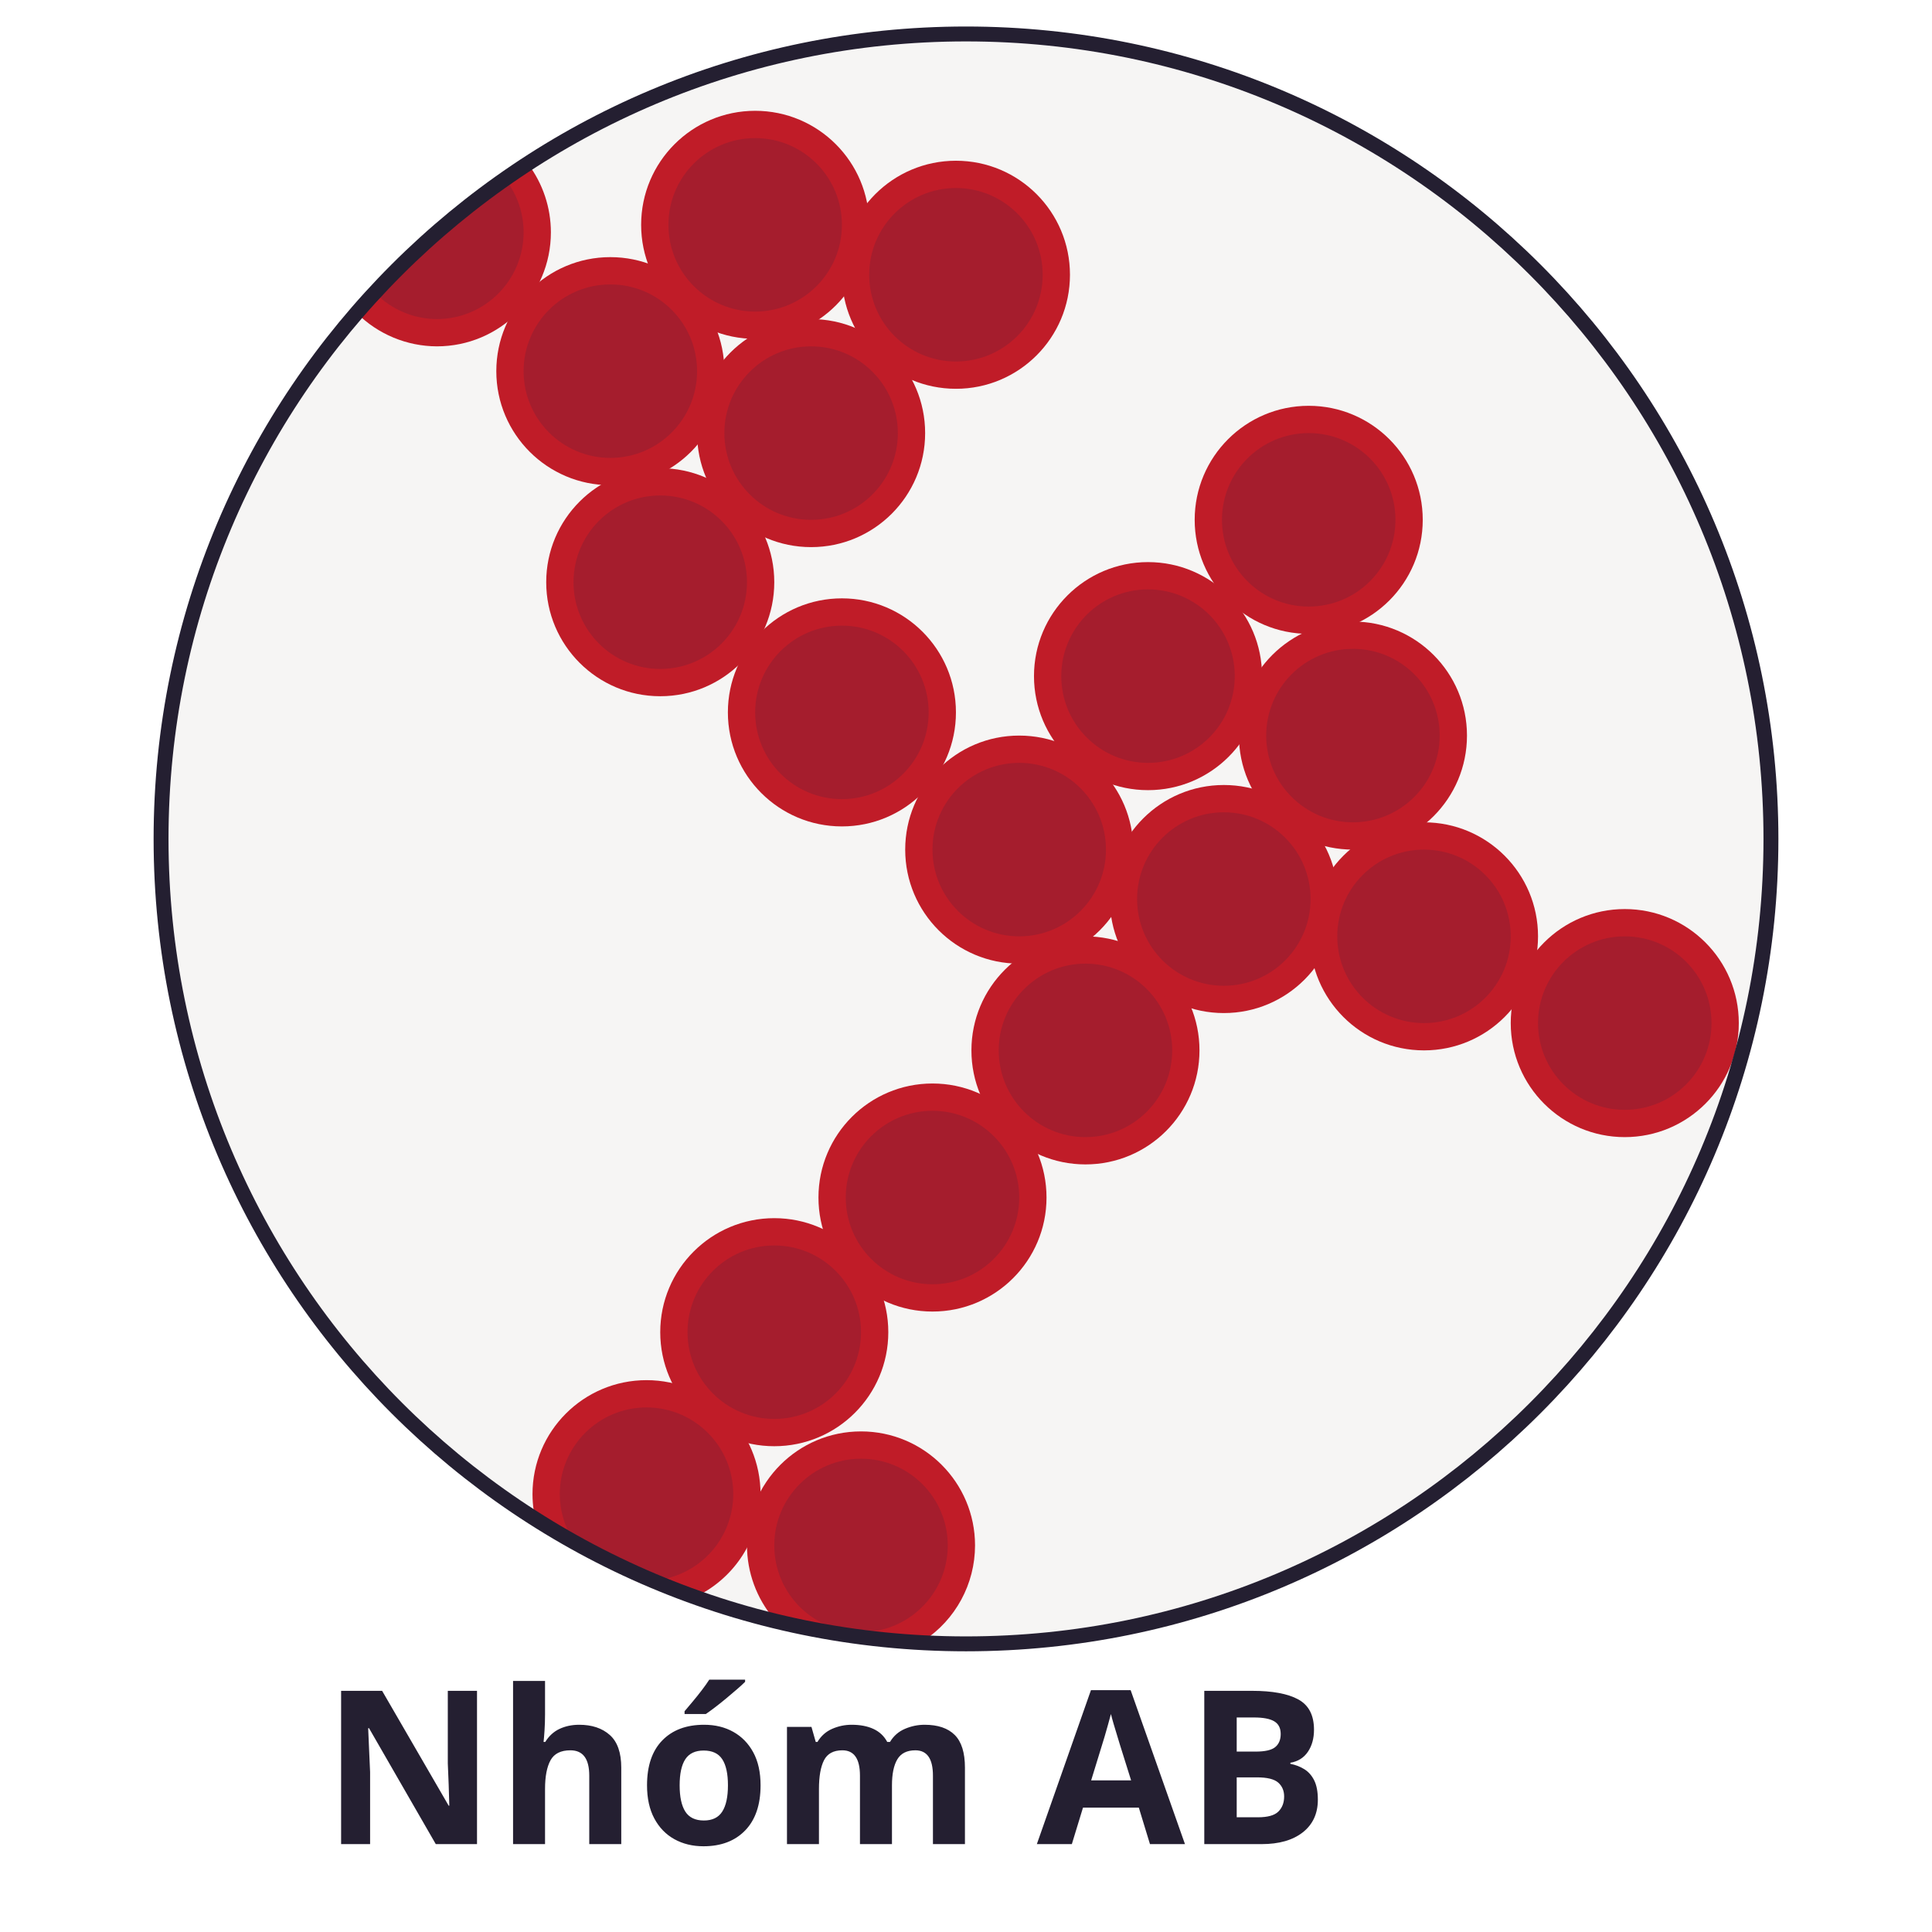
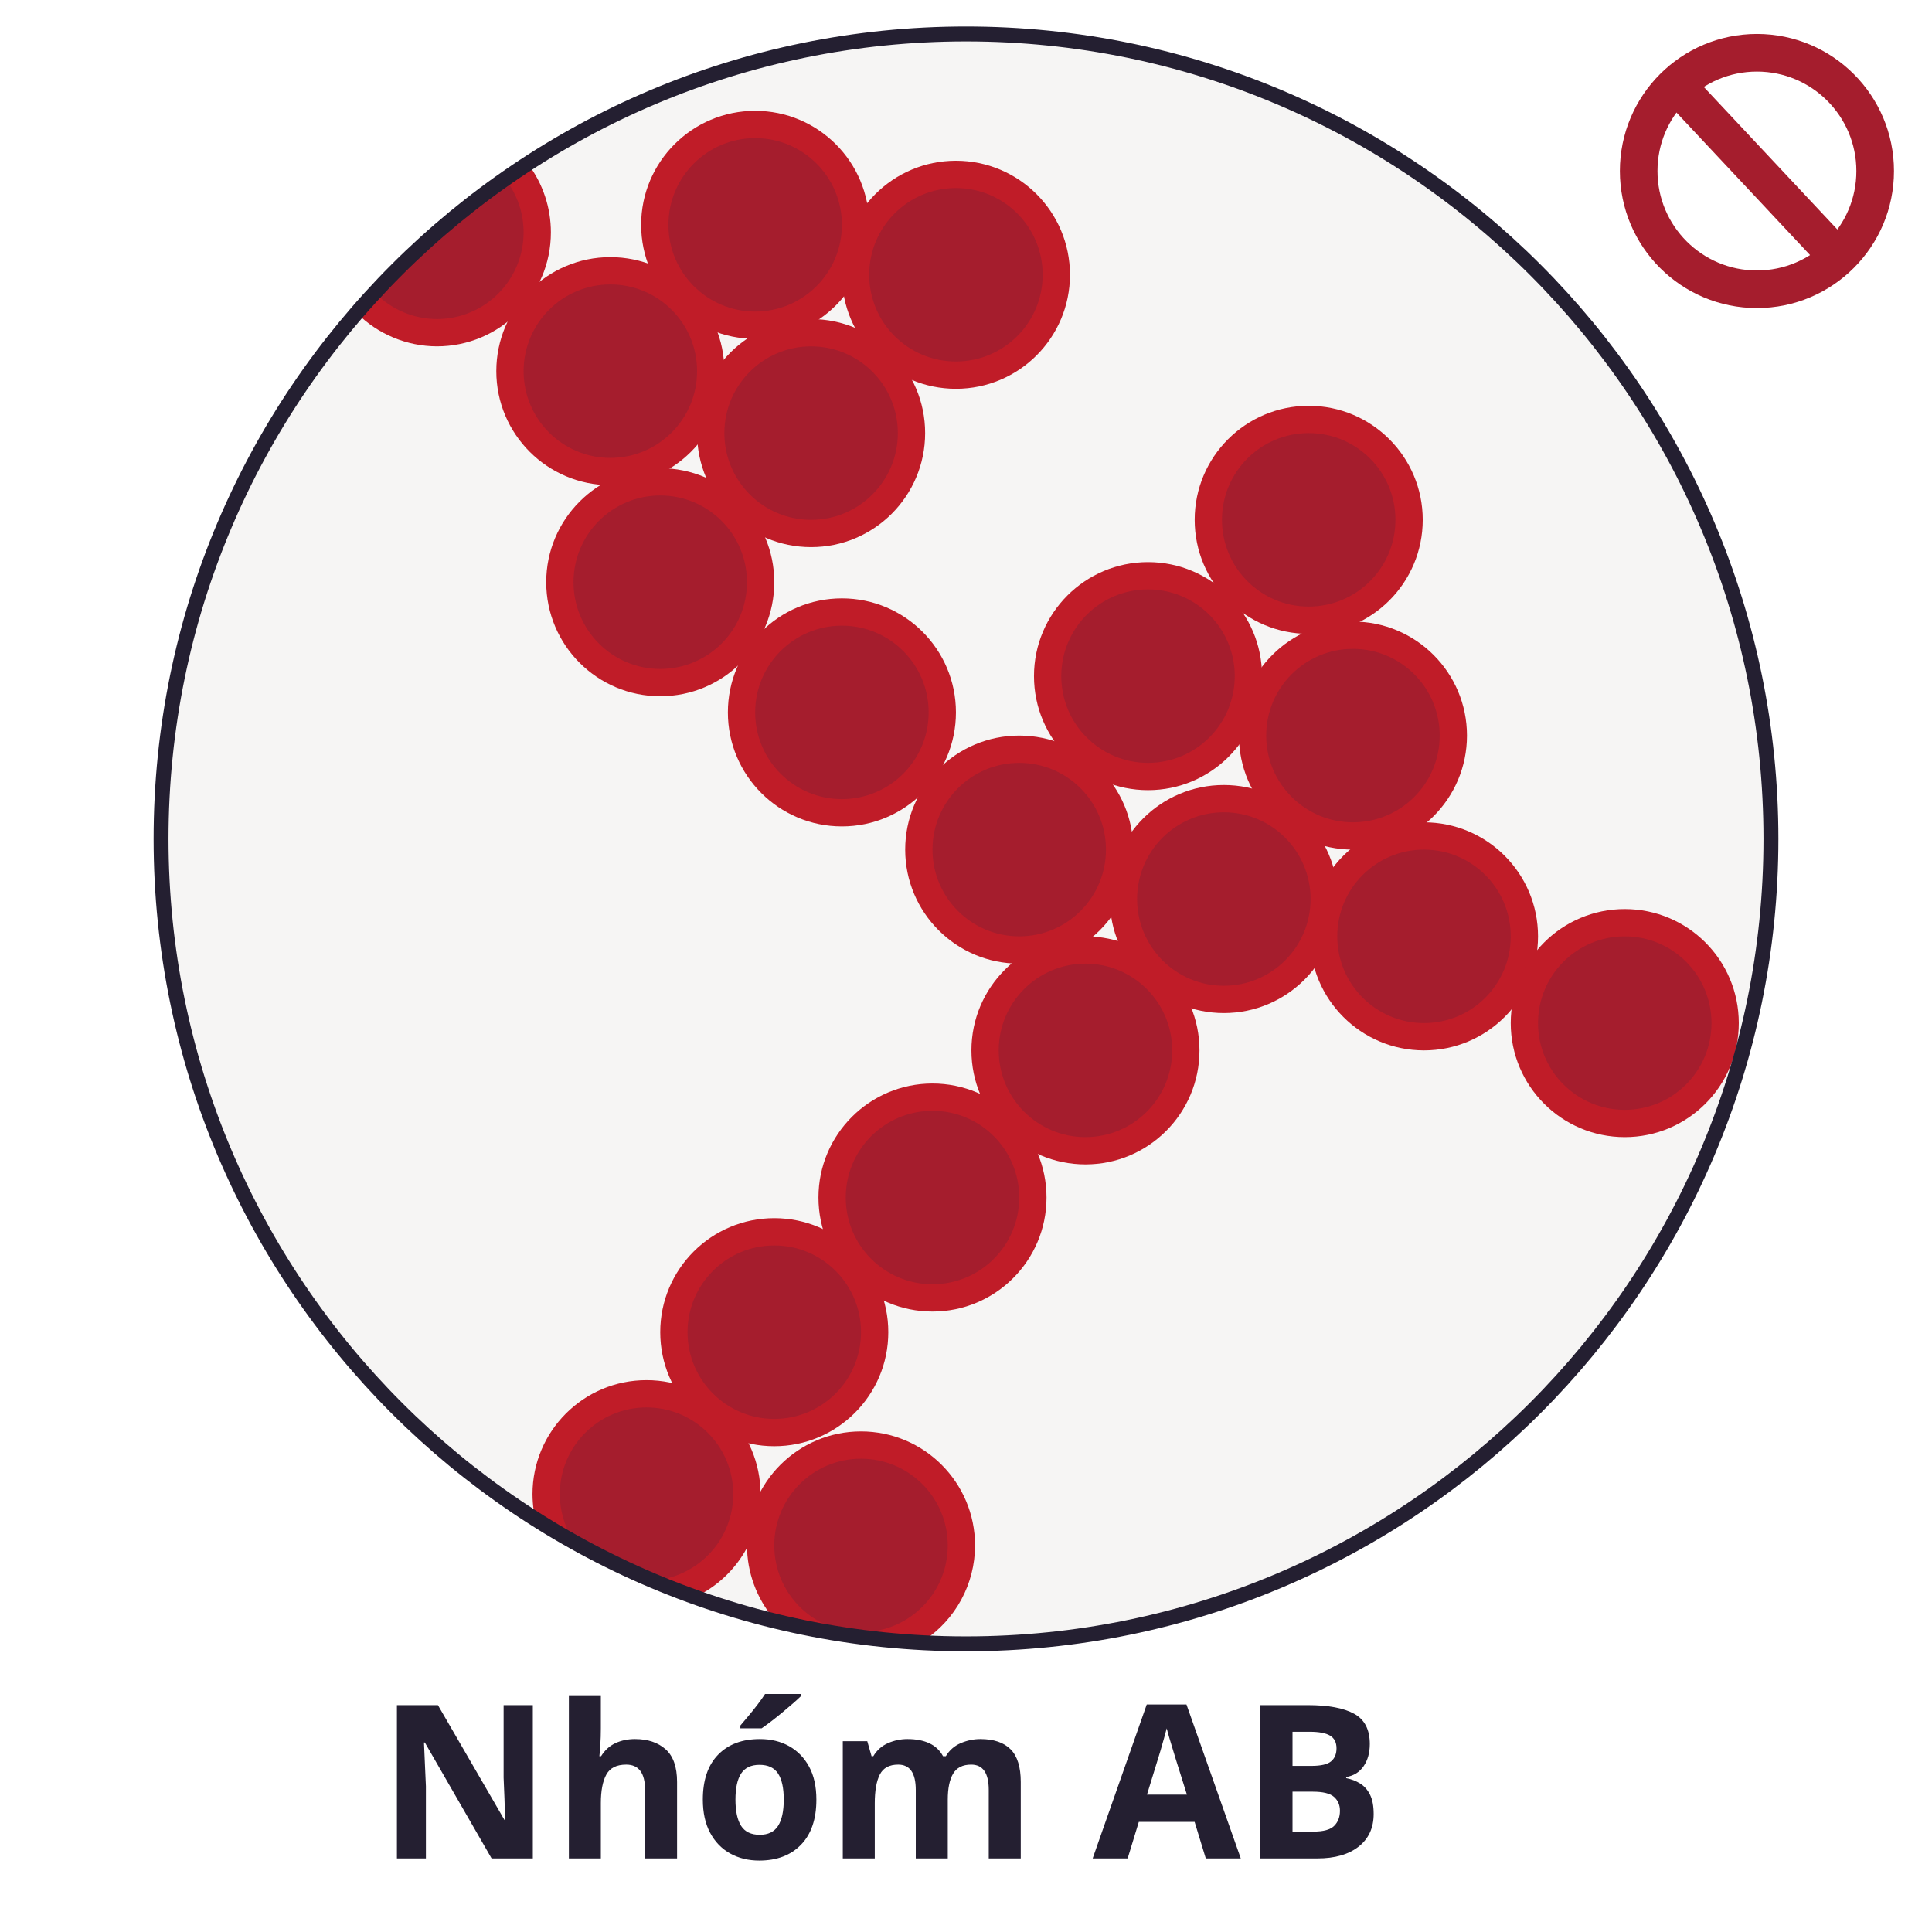
- <svg xmlns="http://www.w3.org/2000/svg" width="1080" height="1080" viewBox="0 0 1080 1080" version="1.1" id="svg1">
-   <defs id="defs1" />
-   <g id="layer6">
-     <text xml:space="preserve" style="font-weight:bold;font-size:120px;font-family:Cantarell;-inkscape-font-specification:'Cantarell Bold';text-align:center;text-anchor:middle;fill:#241f31;stroke-width:20;stroke-linejoin:round" x="539.467" y="1030.869" id="text1">
-       <tspan id="tspan1" x="539.467" y="1030.869">Nhóm AB</tspan>
-     </text>
+ <svg xmlns="http://www.w3.org/2000/svg" width="1080" height="1080">
+   <text xml:space="preserve" style="-inkscape-font-specification:'Cantarell Bold';text-align:center" x="539.467" y="1038.869" font-weight="700" font-size="120" font-family="Cantarell" text-anchor="middle" fill="#241f31" stroke-width="20" stroke-linejoin="round">
+     <tspan x="539.467" y="1038.869" style="-inkscape-font-specification:'Noto Sans Bold'" font-family="Noto Sans">Nhóm AB</tspan>
+   </text>
+   <circle cx="982.136" cy="95.598" r="66.101" fill="none" stroke="#a51d2d" stroke-width="21.022" stroke-linejoin="round" />
+   <rect width="144.716" height="21.093" x="754.164" y="-667.27" ry="0" transform="matrix(.68388 .7296 -.63481 .77267 0 0)" fill="#a51d2d" />
+   <circle cx="540" cy="540" r="504.447" fill="#f6f5f4" transform="matrix(.892 0 0 .892 58.32 -12.728)" />
+   <g transform="matrix(.892 0 0 .892 219.97 365.818)">
+     <circle cx="135.891" cy="-177.506" r="71.46" fill="#c01c28" />
+     <circle cx="135.891" cy="-177.506" r="54.359" fill="#a51d2d" />
  </g>
-   <g id="layer5" transform="matrix(0.8920015,0,0,0.8920015,58.31917,-12.72763)" style="display:inline">
-     <g id="g2" style="display:inline">
-       <circle style="display:inline;fill:#f6f5f4;fill-opacity:1;stroke:none;stroke-width:9.342;stroke-dasharray:none;stroke-opacity:1" id="circle1" cx="540" cy="540" r="504.447" />
-     </g>
-     <g id="layer2" style="display:inline">
-       <g id="g2-6" transform="translate(181.2227,424.3776)" style="display:inline">
-         <circle style="fill:#c01c28;fill-opacity:1;stroke:none;stroke-width:5" id="path2-1" cx="135.891" cy="-177.506" r="71.46" />
-         <circle style="fill:#a51d2d;fill-opacity:1;stroke:none;stroke-width:4.412" id="path1-1" cx="135.891" cy="-177.506" r="54.359" />
-       </g>
-       <g id="g2-44" transform="translate(271.9835,332.6749)">
-         <circle style="fill:#c01c28;fill-opacity:1;stroke:none;stroke-width:5" id="path2-4" cx="135.891" cy="-177.506" r="71.46" />
-         <circle style="fill:#a51d2d;fill-opacity:1;stroke:none;stroke-width:4.412" id="path1-7" cx="135.891" cy="-177.506" r="54.359" />
-       </g>
-       <g id="g2-9" transform="translate(307.0416,463.188)">
-         <circle style="fill:#c01c28;fill-opacity:1;stroke:none;stroke-width:5" id="path2-7" cx="135.891" cy="-177.506" r="71.46" />
-         <circle style="fill:#a51d2d;fill-opacity:1;stroke:none;stroke-width:4.412" id="path1-5" cx="135.891" cy="-177.506" r="54.359" />
-       </g>
-       <g id="g2-0" transform="translate(212.496,556.6332)">
-         <circle style="fill:#c01c28;fill-opacity:1;stroke:none;stroke-width:5" id="path2-3" cx="135.891" cy="-177.506" r="71.46" />
-         <circle style="fill:#a51d2d;fill-opacity:1;stroke:none;stroke-width:4.412" id="path1-09" cx="135.891" cy="-177.506" r="54.359" />
-       </g>
-       <g id="g2-05" transform="translate(397.8025,363.9655)">
-         <circle style="fill:#c01c28;fill-opacity:1;stroke:none;stroke-width:5" id="path2-94" cx="135.891" cy="-177.506" r="71.46" />
-         <circle style="fill:#a51d2d;fill-opacity:1;stroke:none;stroke-width:4.412" id="path1-6" cx="135.891" cy="-177.506" r="54.359" />
-       </g>
-       <g id="g2-89" transform="translate(518.1761,615.4953)">
-         <circle style="fill:#c01c28;fill-opacity:1;stroke:none;stroke-width:5" id="path2-36" cx="135.891" cy="-177.506" r="71.46" />
-         <circle style="fill:#a51d2d;fill-opacity:1;stroke:none;stroke-width:4.412" id="path1-8" cx="135.891" cy="-177.506" r="54.359" />
-       </g>
-       <g id="g2-69" transform="translate(437.467,724.2142)">
-         <circle style="fill:#c01c28;fill-opacity:1;stroke:none;stroke-width:5" id="path2-87" cx="135.891" cy="-177.506" r="71.46" />
-         <circle style="fill:#a51d2d;fill-opacity:1;stroke:none;stroke-width:4.412" id="path1-28" cx="135.891" cy="-177.506" r="54.359" />
-       </g>
-       <g id="g2-60" transform="translate(478.9694,850.0333)">
-         <circle style="fill:#c01c28;fill-opacity:1;stroke:none;stroke-width:5" id="path2-27" cx="135.891" cy="-177.506" r="71.46" />
-         <circle style="fill:#a51d2d;fill-opacity:1;stroke:none;stroke-width:4.412" id="path1-61" cx="135.891" cy="-177.506" r="54.359" />
-       </g>
-       <g id="g2-75" transform="translate(283.9556,1026.641)">
-         <circle style="fill:#c01c28;fill-opacity:1;stroke:none;stroke-width:5" id="path2-870" cx="135.891" cy="-177.506" r="71.46" />
-         <circle style="fill:#a51d2d;fill-opacity:1;stroke:none;stroke-width:4.412" id="path1-48" cx="135.891" cy="-177.506" r="54.359" />
-       </g>
-       <g id="g2-52" transform="translate(618.8818,517.5474)">
-         <circle style="fill:#c01c28;fill-opacity:1;stroke:none;stroke-width:5" id="path2-90" cx="135.891" cy="-177.506" r="71.46" />
-         <circle style="fill:#a51d2d;fill-opacity:1;stroke:none;stroke-width:4.412" id="path1-283" cx="135.891" cy="-177.506" r="54.359" />
-       </g>
-       <g id="g2-09" transform="translate(646.6049,652.7545)">
-         <circle style="fill:#c01c28;fill-opacity:1;stroke:none;stroke-width:5" id="path2-19" cx="135.891" cy="-177.506" r="71.46" />
-         <circle style="fill:#a51d2d;fill-opacity:1;stroke:none;stroke-width:4.412" id="path1-62" cx="135.891" cy="-177.506" r="54.359" />
-       </g>
-       <g id="g2-35" transform="translate(565.6913,755.1877)">
-         <circle style="fill:#c01c28;fill-opacity:1;stroke:none;stroke-width:5" id="path2-17" cx="135.891" cy="-177.506" r="71.46" />
-         <circle style="fill:#a51d2d;fill-opacity:1;stroke:none;stroke-width:4.412" id="path1-43" cx="135.891" cy="-177.506" r="54.359" />
-       </g>
-       <g id="g2-892" transform="translate(691.1317,778.5736)">
-         <circle style="fill:#c01c28;fill-opacity:1;stroke:none;stroke-width:5" id="path2-88" cx="135.891" cy="-177.506" r="71.46" />
-         <circle style="fill:#a51d2d;fill-opacity:1;stroke:none;stroke-width:4.412" id="path1-868" cx="135.891" cy="-177.506" r="54.359" />
-       </g>
-       <g id="g2-892-2" transform="translate(816.9508,832.9331)" style="display:inline">
-         <circle style="fill:#c01c28;fill-opacity:1;stroke:none;stroke-width:5" id="path2-88-8" cx="135.891" cy="-177.506" r="71.46" />
-         <circle style="fill:#a51d2d;fill-opacity:1;stroke:none;stroke-width:4.412" id="path1-868-9" cx="135.891" cy="-177.506" r="54.359" />
-       </g>
-       <g id="g2-90" transform="translate(326.3429,638.2169)">
-         <circle style="fill:#c01c28;fill-opacity:1;stroke:none;stroke-width:5" id="path2-81" cx="135.891" cy="-177.506" r="71.46" />
-         <circle style="fill:#a51d2d;fill-opacity:1;stroke:none;stroke-width:4.412" id="path1-3" cx="135.891" cy="-177.506" r="54.359" />
-       </g>
-       <g id="g2-34" transform="translate(383.1076,942.2486)">
-         <circle style="fill:#c01c28;fill-opacity:1;stroke:none;stroke-width:5" id="path2-0" cx="135.891" cy="-177.506" r="71.46" />
-         <circle style="fill:#a51d2d;fill-opacity:1;stroke:none;stroke-width:4.412" id="path1-39" cx="135.891" cy="-177.506" r="54.359" />
-       </g>
-       <g id="g13">
-         <path id="path13" style="fill:#c01c28;fill-opacity:1;stroke:none;stroke-width:5" d="m 265.52,116.947 a 504.447,504.447 0 0 0 -107.346,93.498 71.46,71.46 0 0 0 50.221,20.877 71.46,71.46 0 0 0 71.459,-71.459 71.46,71.46 0 0 0 -14.334,-42.916 z" />
-         <path id="path12" style="fill:#a51d2d;fill-opacity:1;stroke:none;stroke-width:4.412" d="m 251.832,127.193 a 504.447,504.447 0 0 0 -81.695,71.092 54.359,54.359 0 0 0 38.258,15.938 54.359,54.359 0 0 0 54.359,-54.359 54.359,54.359 0 0 0 -10.922,-32.67 z" />
-       </g>
-       <g id="g21" style="display:inline">
-         <path id="path20" style="fill:#c01c28;fill-opacity:1;stroke:none;stroke-width:5" d="m 269.166,961.33 a 504.447,504.447 0 0 0 105.156,51.678 71.46,71.46 0 0 0 36.926,-62.353 71.46,71.46 0 0 0 -71.459,-71.461 71.46,71.46 0 0 0 -71.461,71.461 71.46,71.46 0 0 0 0.838,10.676 z" />
-         <path id="path21" style="fill:#a51d2d;fill-opacity:1;stroke:none;stroke-width:4.412" d="m 293.24,978.545 a 504.447,504.447 0 0 0 52.547,26.039 54.359,54.359 0 0 0 48.361,-53.93 54.359,54.359 0 0 0 -54.359,-54.359 54.359,54.359 0 0 0 -54.359,54.359 54.359,54.359 0 0 0 7.811,27.891 z" />
-       </g>
-       <g id="g22">
-         <path id="path22" style="fill:#c01c28;fill-opacity:1;stroke:none;stroke-width:5" d="m 419.57,1028.732 a 504.447,504.447 0 0 0 93.742,13.807 71.46,71.46 0 0 0 32.354,-59.762 71.46,71.46 0 0 0 -71.461,-71.461 71.46,71.46 0 0 0 -71.459,71.461 71.46,71.46 0 0 0 16.824,45.955 z" />
-         <circle style="fill:#a51d2d;fill-opacity:1;stroke:none;stroke-width:4.412" id="path1-14" cx="474.206" cy="982.777" r="54.359" />
-       </g>
-     </g>
-     <g id="layer1" style="display:inline">
-       <circle style="display:inline;fill:none;fill-opacity:1;stroke:#241f31;stroke-width:9.342;stroke-dasharray:none;stroke-opacity:1" id="path3" cx="540" cy="540" r="504.447" />
-       <circle style="display:none;fill:#c01c28;fill-opacity:1;stroke:none;stroke-width:9.342;stroke-dasharray:none;stroke-opacity:1" id="path3-5" cx="540" cy="540" r="504.447" />
-     </g>
+   <g transform="matrix(.892 0 0 .892 300.929 284.019)">
+     <circle cx="135.891" cy="-177.506" r="71.46" fill="#c01c28" />
+     <circle cx="135.891" cy="-177.506" r="54.359" fill="#a51d2d" />
  </g>
+   <g transform="matrix(.892 0 0 .892 332.2 400.437)">
+     <circle cx="135.891" cy="-177.506" r="71.46" fill="#c01c28" />
+     <circle cx="135.891" cy="-177.506" r="54.359" fill="#a51d2d" />
+   </g>
+   <g transform="matrix(.892 0 0 .892 247.866 483.79)">
+     <circle cx="135.891" cy="-177.506" r="71.46" fill="#c01c28" />
+     <circle cx="135.891" cy="-177.506" r="54.359" fill="#a51d2d" />
+   </g>
+   <g transform="matrix(.892 0 0 .892 413.16 311.93)">
+     <circle cx="135.891" cy="-177.506" r="71.46" fill="#c01c28" />
+     <circle cx="135.891" cy="-177.506" r="54.359" fill="#a51d2d" />
+   </g>
+   <g transform="matrix(.892 0 0 .892 520.533 536.295)">
+     <circle cx="135.891" cy="-177.506" r="71.46" fill="#c01c28" />
+     <circle cx="135.891" cy="-177.506" r="54.359" fill="#a51d2d" />
+   </g>
+   <g transform="matrix(.892 0 0 .892 448.54 633.273)">
+     <circle cx="135.891" cy="-177.506" r="71.46" fill="#c01c28" />
+     <circle cx="135.891" cy="-177.506" r="54.359" fill="#a51d2d" />
+   </g>
+   <g transform="matrix(.892 0 0 .892 485.56 745.503)">
+     <circle cx="135.891" cy="-177.506" r="71.46" fill="#c01c28" />
+     <circle cx="135.891" cy="-177.506" r="54.359" fill="#a51d2d" />
+   </g>
+   <g transform="matrix(.892 0 0 .892 311.608 903.038)">
+     <circle cx="135.891" cy="-177.506" r="71.46" fill="#c01c28" />
+     <circle cx="135.891" cy="-177.506" r="54.359" fill="#a51d2d" />
+   </g>
+   <g transform="matrix(.892 0 0 .892 610.363 448.925)">
+     <circle cx="135.891" cy="-177.506" r="71.46" fill="#c01c28" />
+     <circle cx="135.891" cy="-177.506" r="54.359" fill="#a51d2d" />
+   </g>
+   <g transform="matrix(.892 0 0 .892 635.092 569.53)">
+     <circle cx="135.891" cy="-177.506" r="71.46" fill="#c01c28" />
+     <circle cx="135.891" cy="-177.506" r="54.359" fill="#a51d2d" />
+   </g>
+   <g transform="matrix(.892 0 0 .892 562.917 660.9)">
+     <circle cx="135.891" cy="-177.506" r="71.46" fill="#c01c28" />
+     <circle cx="135.891" cy="-177.506" r="54.359" fill="#a51d2d" />
+   </g>
+   <g transform="matrix(.892 0 0 .892 674.81 681.761)">
+     <circle cx="135.891" cy="-177.506" r="71.46" fill="#c01c28" />
+     <circle cx="135.891" cy="-177.506" r="54.359" fill="#a51d2d" />
+   </g>
+   <g transform="matrix(.892 0 0 .892 787.04 730.25)">
+     <circle cx="135.891" cy="-177.506" r="71.46" fill="#c01c28" />
+     <circle cx="135.891" cy="-177.506" r="54.359" fill="#a51d2d" />
+   </g>
+   <g transform="matrix(.892 0 0 .892 349.418 556.563)">
+     <circle cx="135.891" cy="-177.506" r="71.46" fill="#c01c28" />
+     <circle cx="135.891" cy="-177.506" r="54.359" fill="#a51d2d" />
+   </g>
+   <g transform="matrix(.892 0 0 .892 400.052 827.76)">
+     <circle cx="135.891" cy="-177.506" r="71.46" fill="#c01c28" />
+     <circle cx="135.891" cy="-177.506" r="54.359" fill="#a51d2d" />
+   </g>
+   <path d="M295.164 91.589a449.967 449.967 0 0 0-95.753 83.4 63.742 63.742 0 0 0 44.796 18.622 63.742 63.742 0 0 0 63.743-63.741 63.742 63.742 0 0 0-12.786-38.281z" fill="#c01c28" />
+   <path d="M282.954 100.728a449.967 449.967 0 0 0-72.872 63.414 48.49 48.49 0 0 0 34.126 14.217 48.49 48.49 0 0 0 48.489-48.49 48.49 48.49 0 0 0-9.743-29.14z" fill="#a51d2d" />
+   <path d="M298.416 844.778a449.967 449.967 0 0 0 93.8 46.097 63.742 63.742 0 0 0 32.937-55.62 63.742 63.742 0 0 0-63.741-63.742 63.742 63.742 0 0 0-63.743 63.742 63.742 63.742 0 0 0 .747 9.523z" fill="#c01c28" />
+   <path d="M319.89 860.134a449.967 449.967 0 0 0 46.872 23.227 48.49 48.49 0 0 0 43.138-48.106 48.49 48.49 0 0 0-48.488-48.489 48.49 48.49 0 0 0-48.49 48.49 48.49 48.49 0 0 0 6.968 24.877z" fill="#a51d2d" />
+   <g transform="matrix(.892 0 0 .892 58.32 -12.728)">
+     <path d="M419.57 1028.732a504.447 504.447 0 0 0 93.743 13.807 71.46 71.46 0 0 0 32.353-59.762 71.46 71.46 0 0 0-71.46-71.46 71.46 71.46 0 0 0-71.46 71.46 71.46 71.46 0 0 0 16.824 45.955z" fill="#c01c28" />
+     <circle cx="474.206" cy="982.777" r="54.359" fill="#a51d2d" />
+   </g>
+   <circle cx="540" cy="540" r="504.447" fill="none" stroke="#241f31" stroke-width="9.342" transform="matrix(.892 0 0 .892 58.32 -12.728)" />
</svg>
